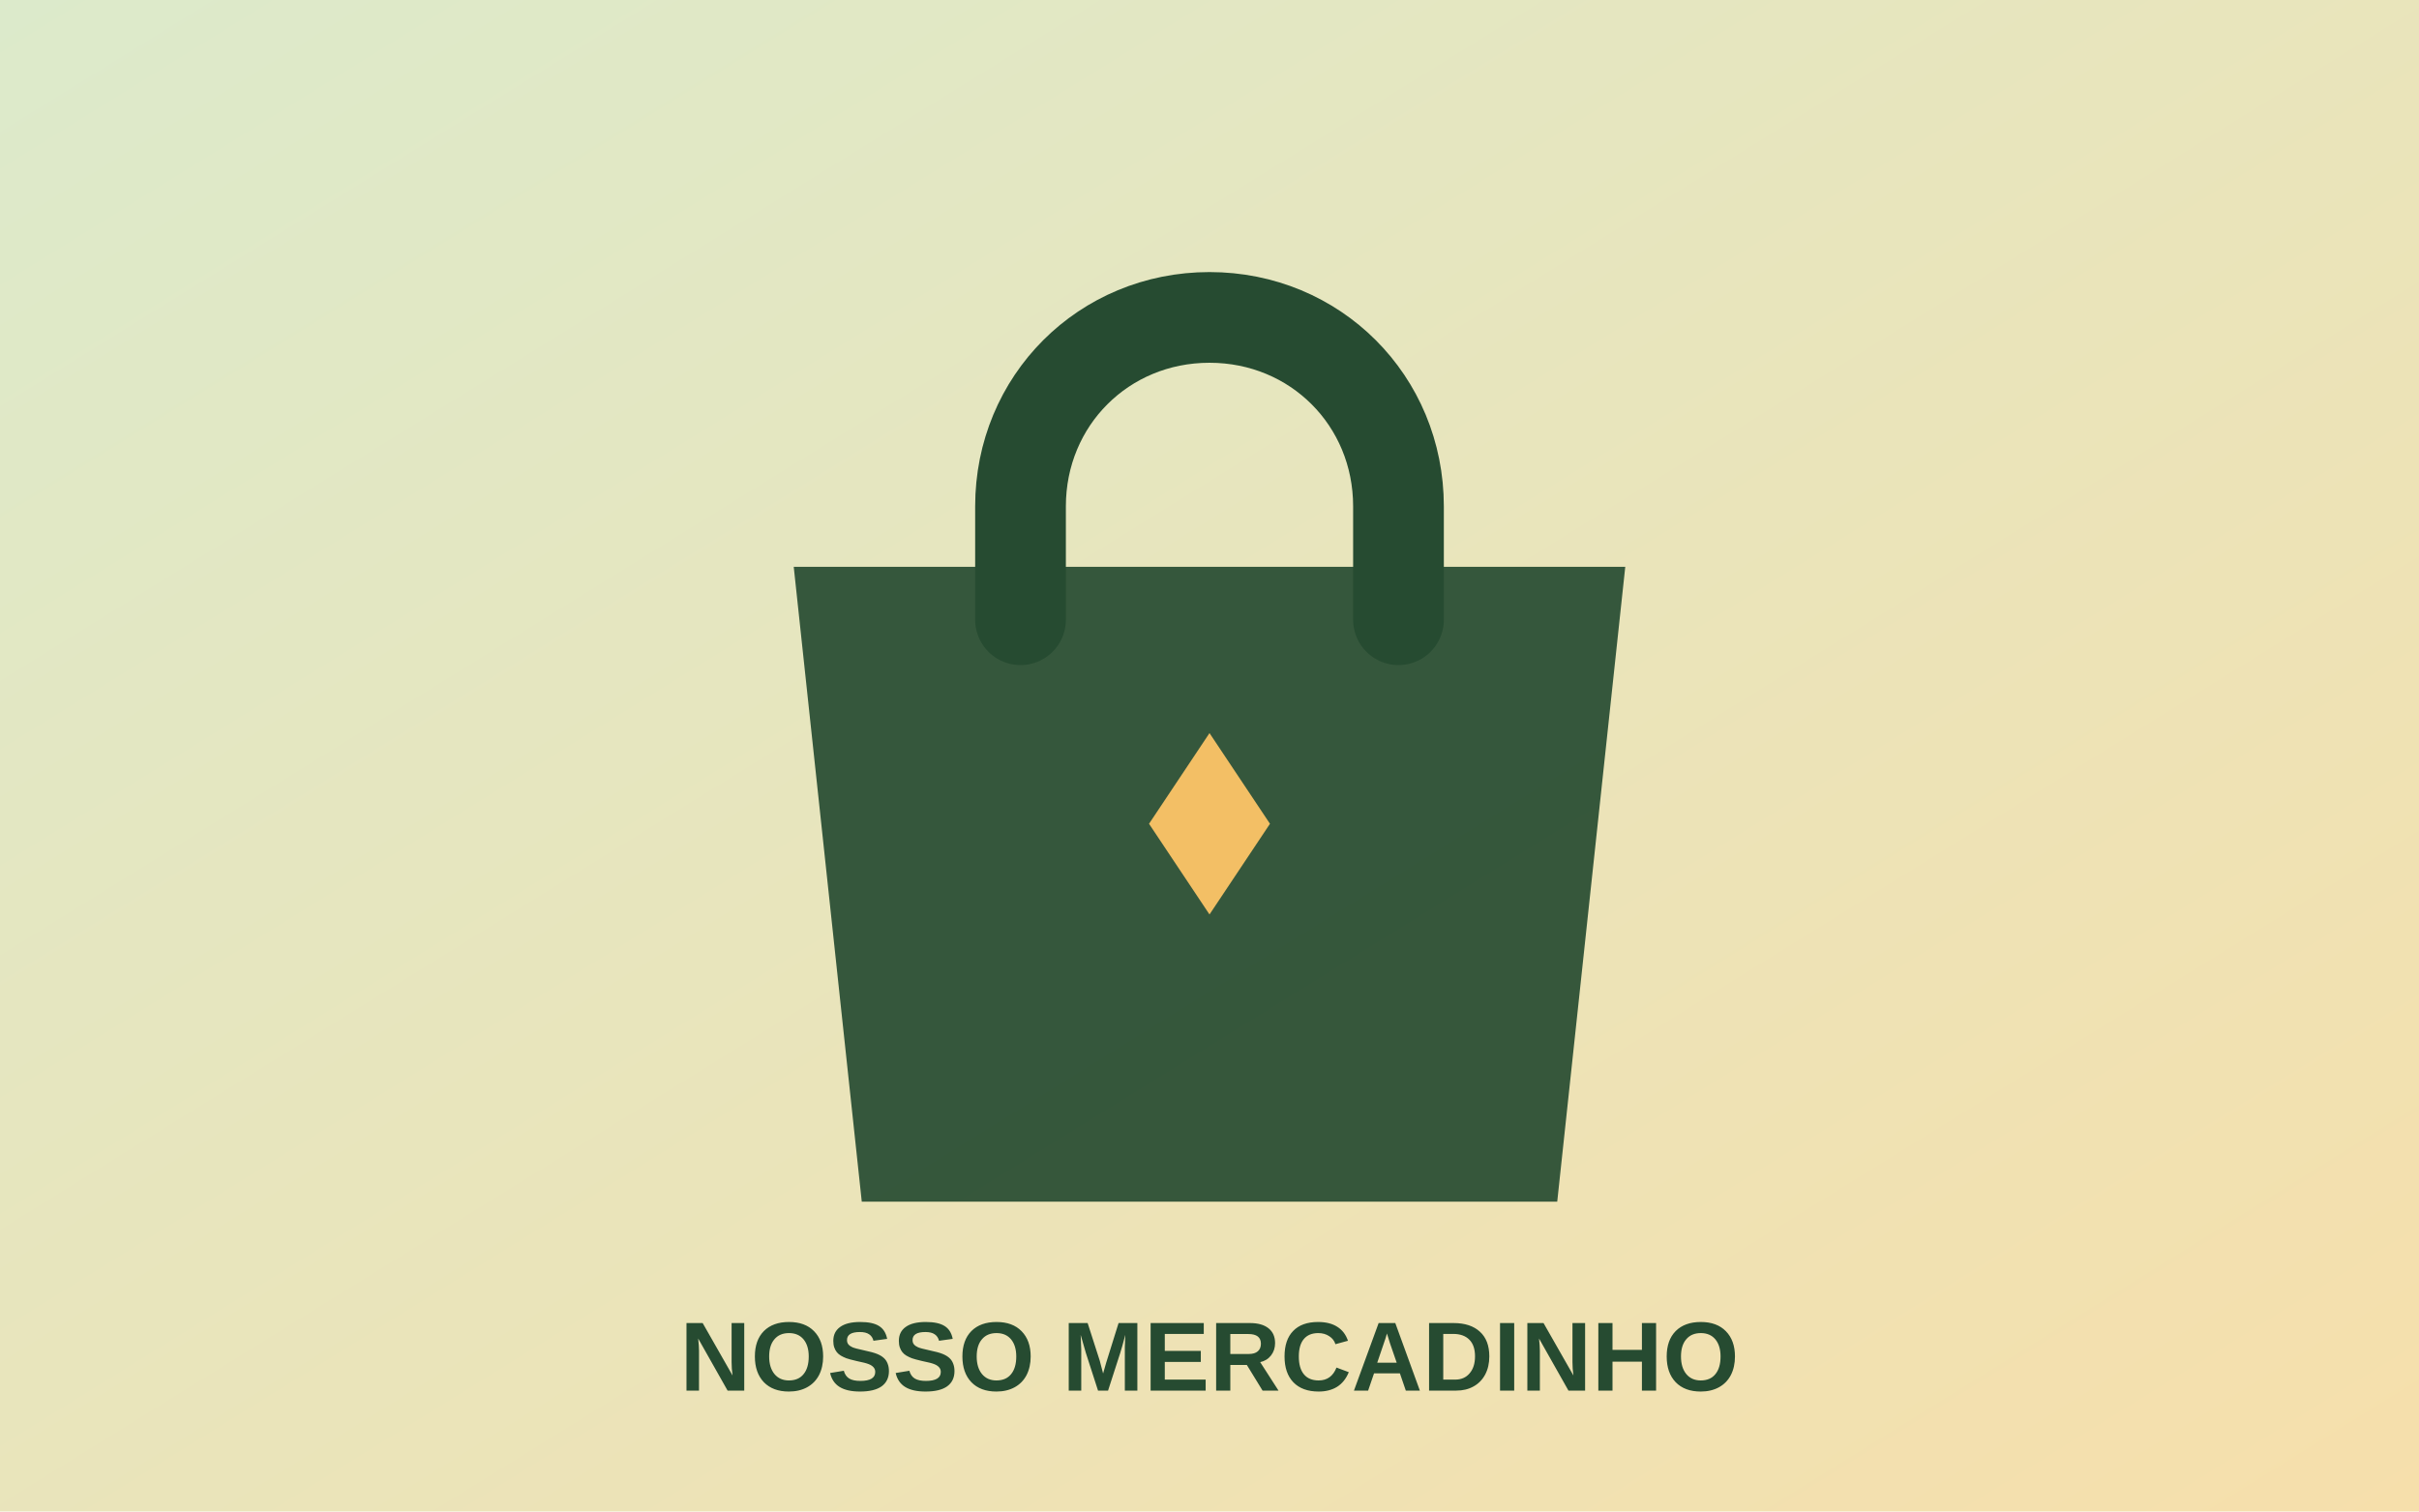
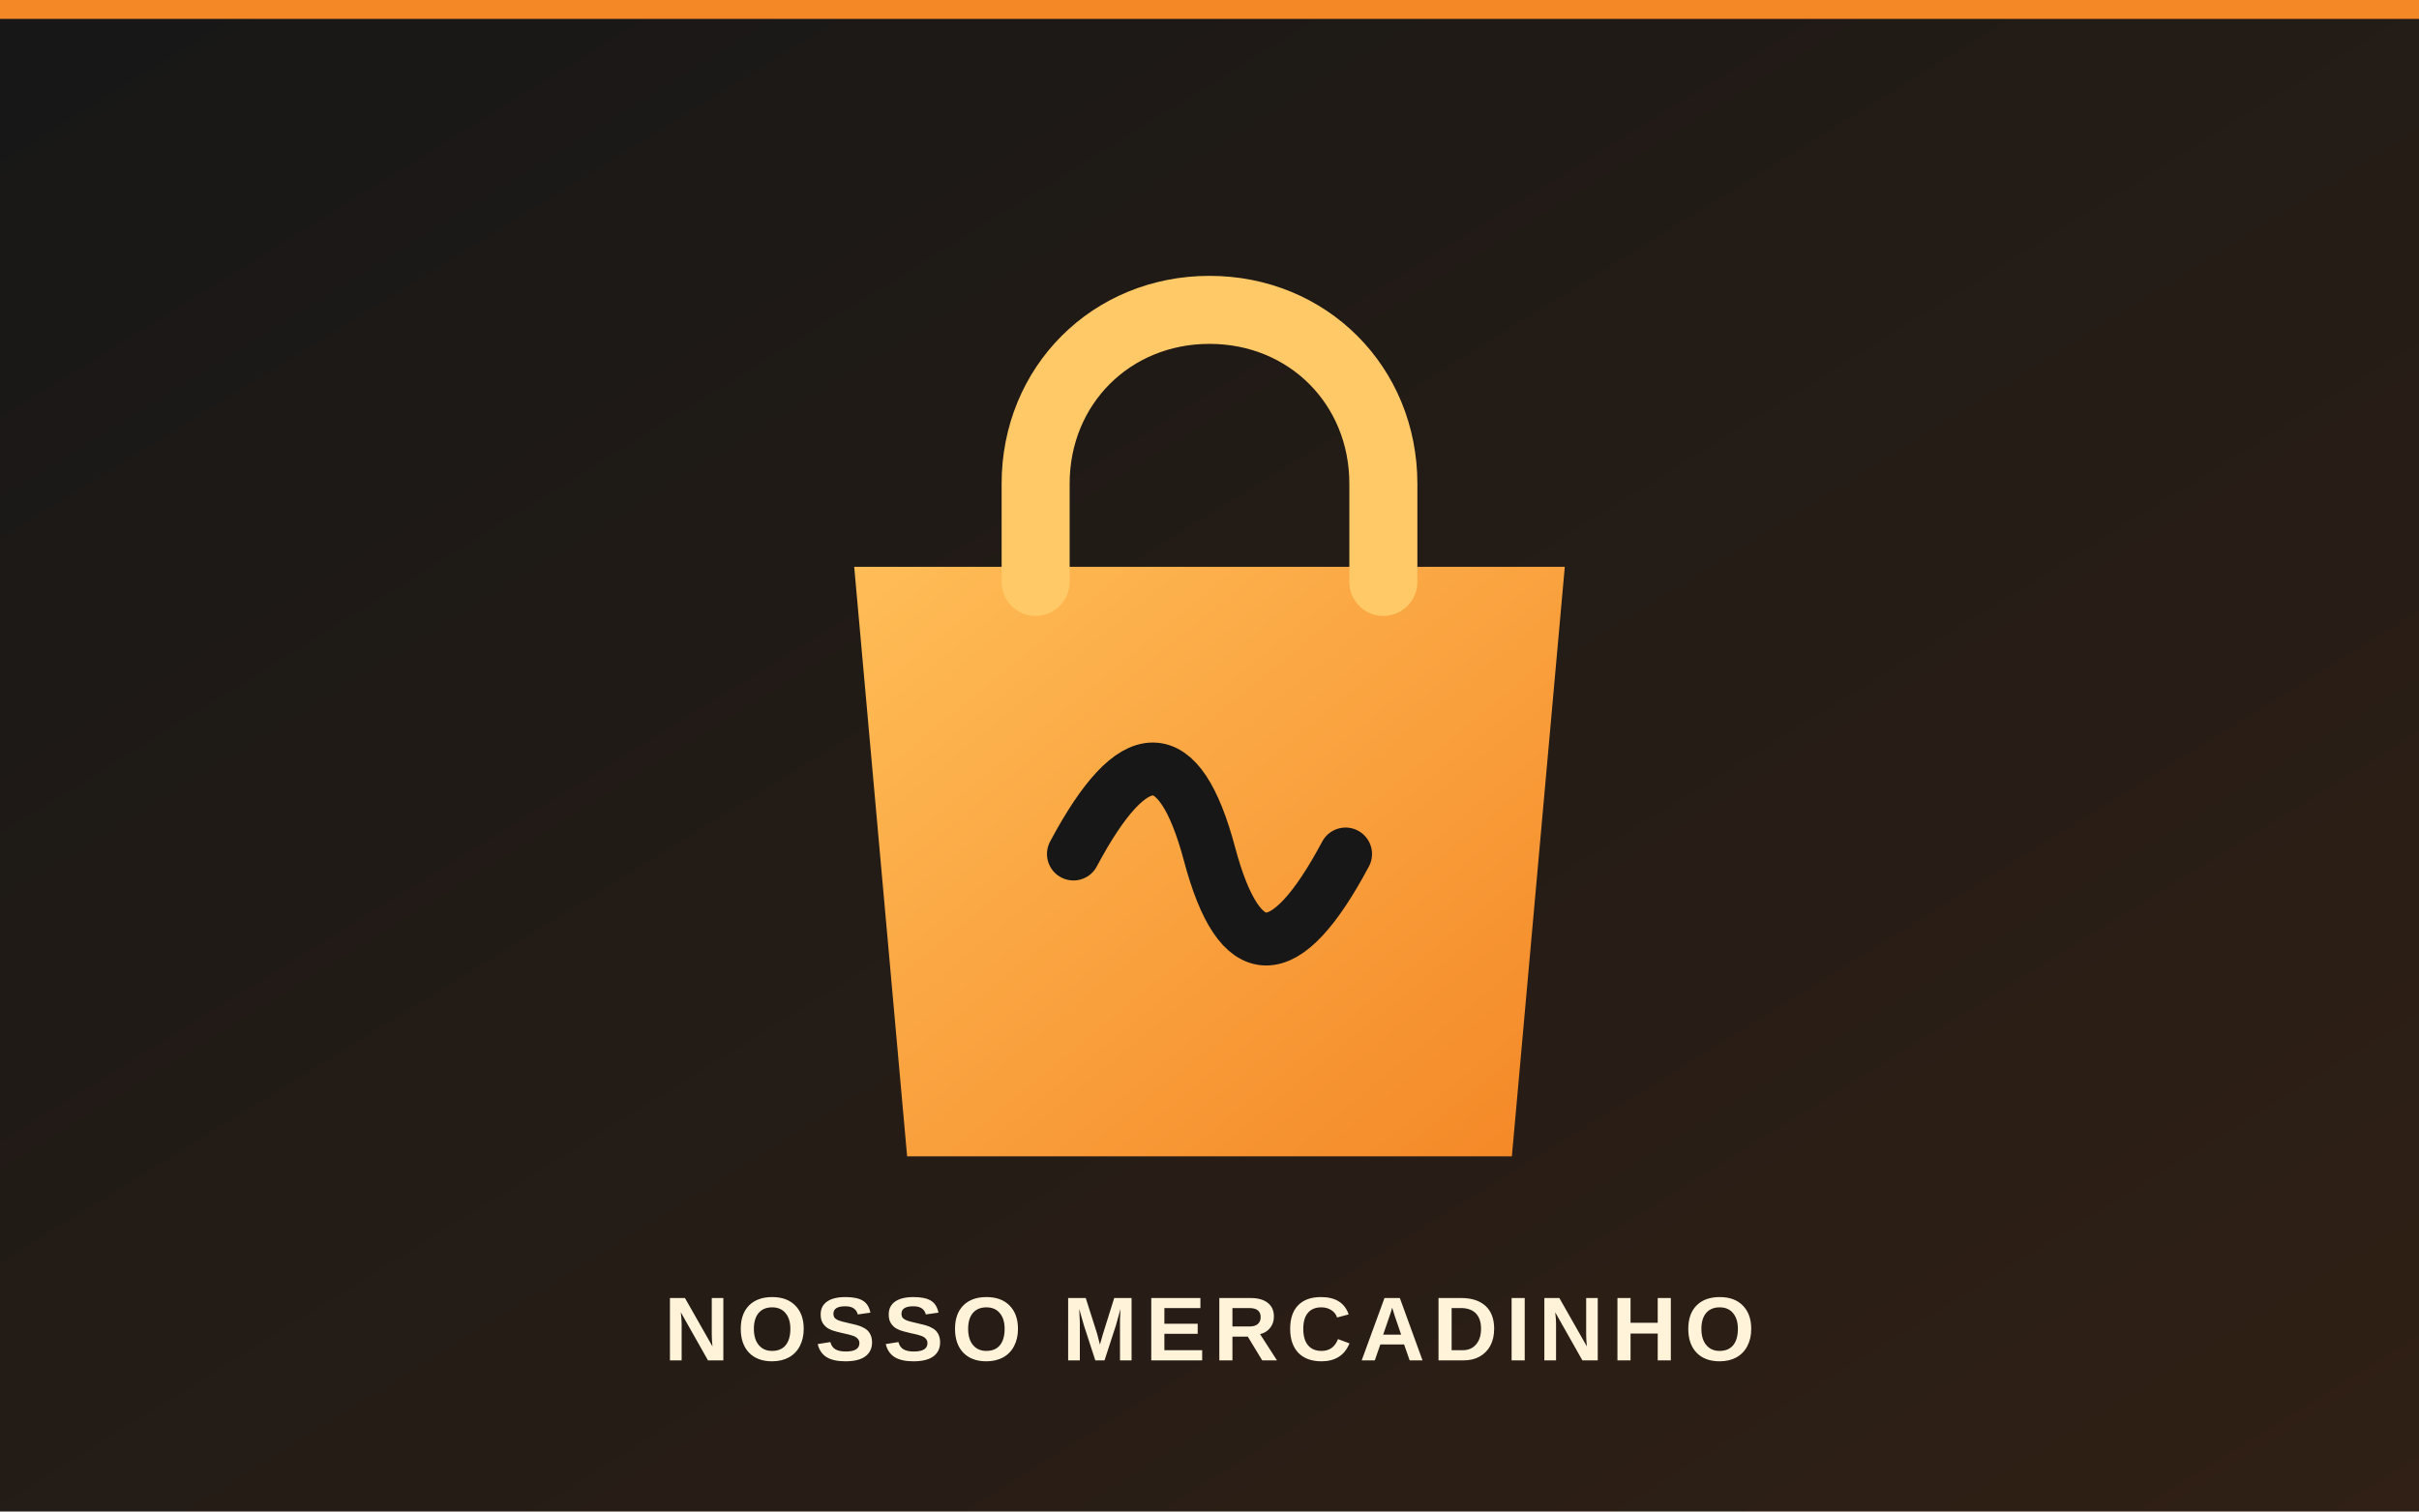
- <svg xmlns="http://www.w3.org/2000/svg" viewBox="0 0 320 200" role="img" aria-label="Produto do catálogo">
+ <svg xmlns="http://www.w3.org/2000/svg" viewBox="0 0 320 200" role="img" aria-label="Imagem indisponível do produto">
  <defs>
    <linearGradient id="g" x2="1" y2="1">
-       <stop stop-color="#dceacb" />
-       <stop offset="1" stop-color="#f6dfab" />
+       <stop stop-color="#171717" />
+       <stop offset="1" stop-color="#302015" />
+     </linearGradient>
+     <linearGradient id="bag" x2="1" y2="1">
+       <stop stop-color="#ffbd57" />
+       <stop offset="1" stop-color="#f48726" />
    </linearGradient>
  </defs>
  <rect width="320" height="200" fill="url(#g)" />
-   <path d="M105 75h110l-9 84H114z" fill="#264b31" opacity=".92" />
-   <path d="M135 82V67c0-14 11-25 25-25s25 11 25 25v15" fill="none" stroke="#264b31" stroke-width="12" stroke-linecap="round" />
-   <path d="M152 109l8-12 8 12-8 12z" fill="#f3bf65" />
-   <text x="160" y="184" fill="#264b31" font-size="13" font-family="Arial,sans-serif" font-weight="bold" text-anchor="middle">NOSSO MERCADINHO</text>
+   <path d="M0 0h320" stroke="#f48726" stroke-width="5" />
+   <path d="M113 75h94l-7 78h-80z" fill="url(#bag)" />
+   <path d="M137 77V64c0-13 10-23 23-23s23 10 23 23v13" fill="none" stroke="#ffc967" stroke-width="9" stroke-linecap="round" />
+   <path d="M142 113c8-15 14-15 18 0 4 15 10 15 18 0" fill="none" stroke="#171717" stroke-width="7" stroke-linecap="round" />
+   <text x="160" y="180" fill="#fff3d9" font-size="12" font-family="Arial,sans-serif" font-weight="bold" letter-spacing="1" text-anchor="middle">NOSSO MERCADINHO</text>
</svg>
